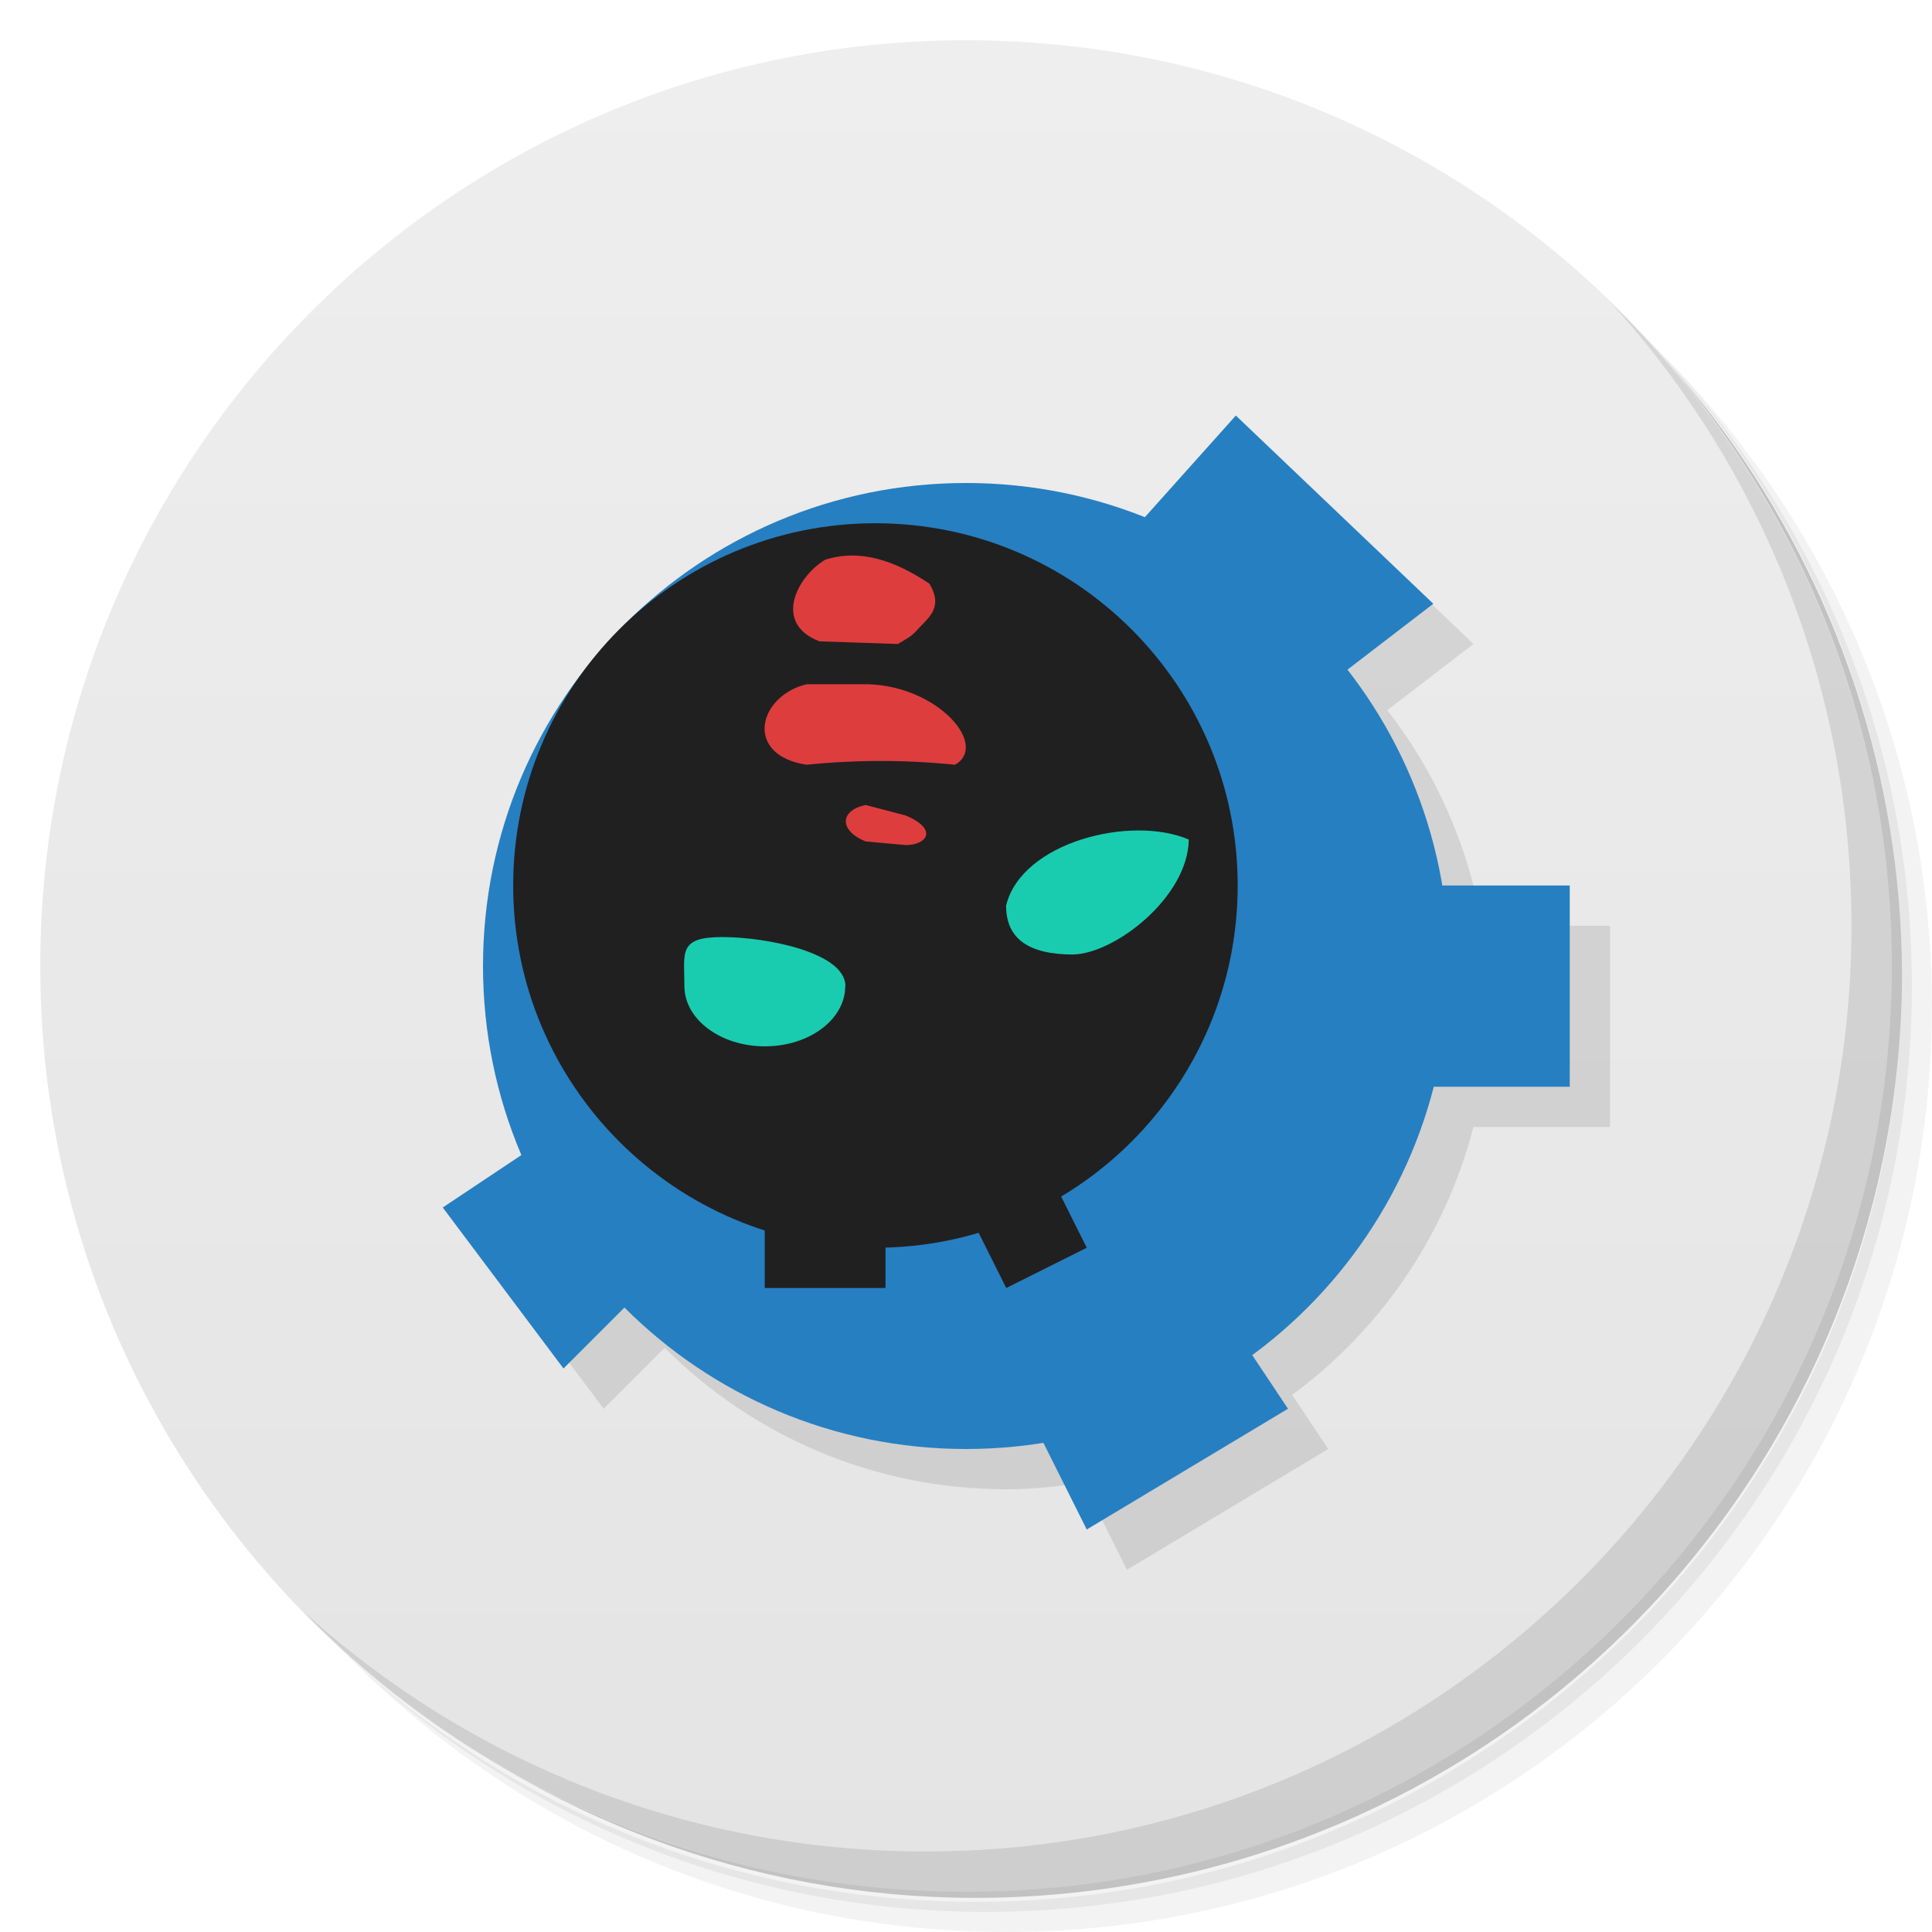
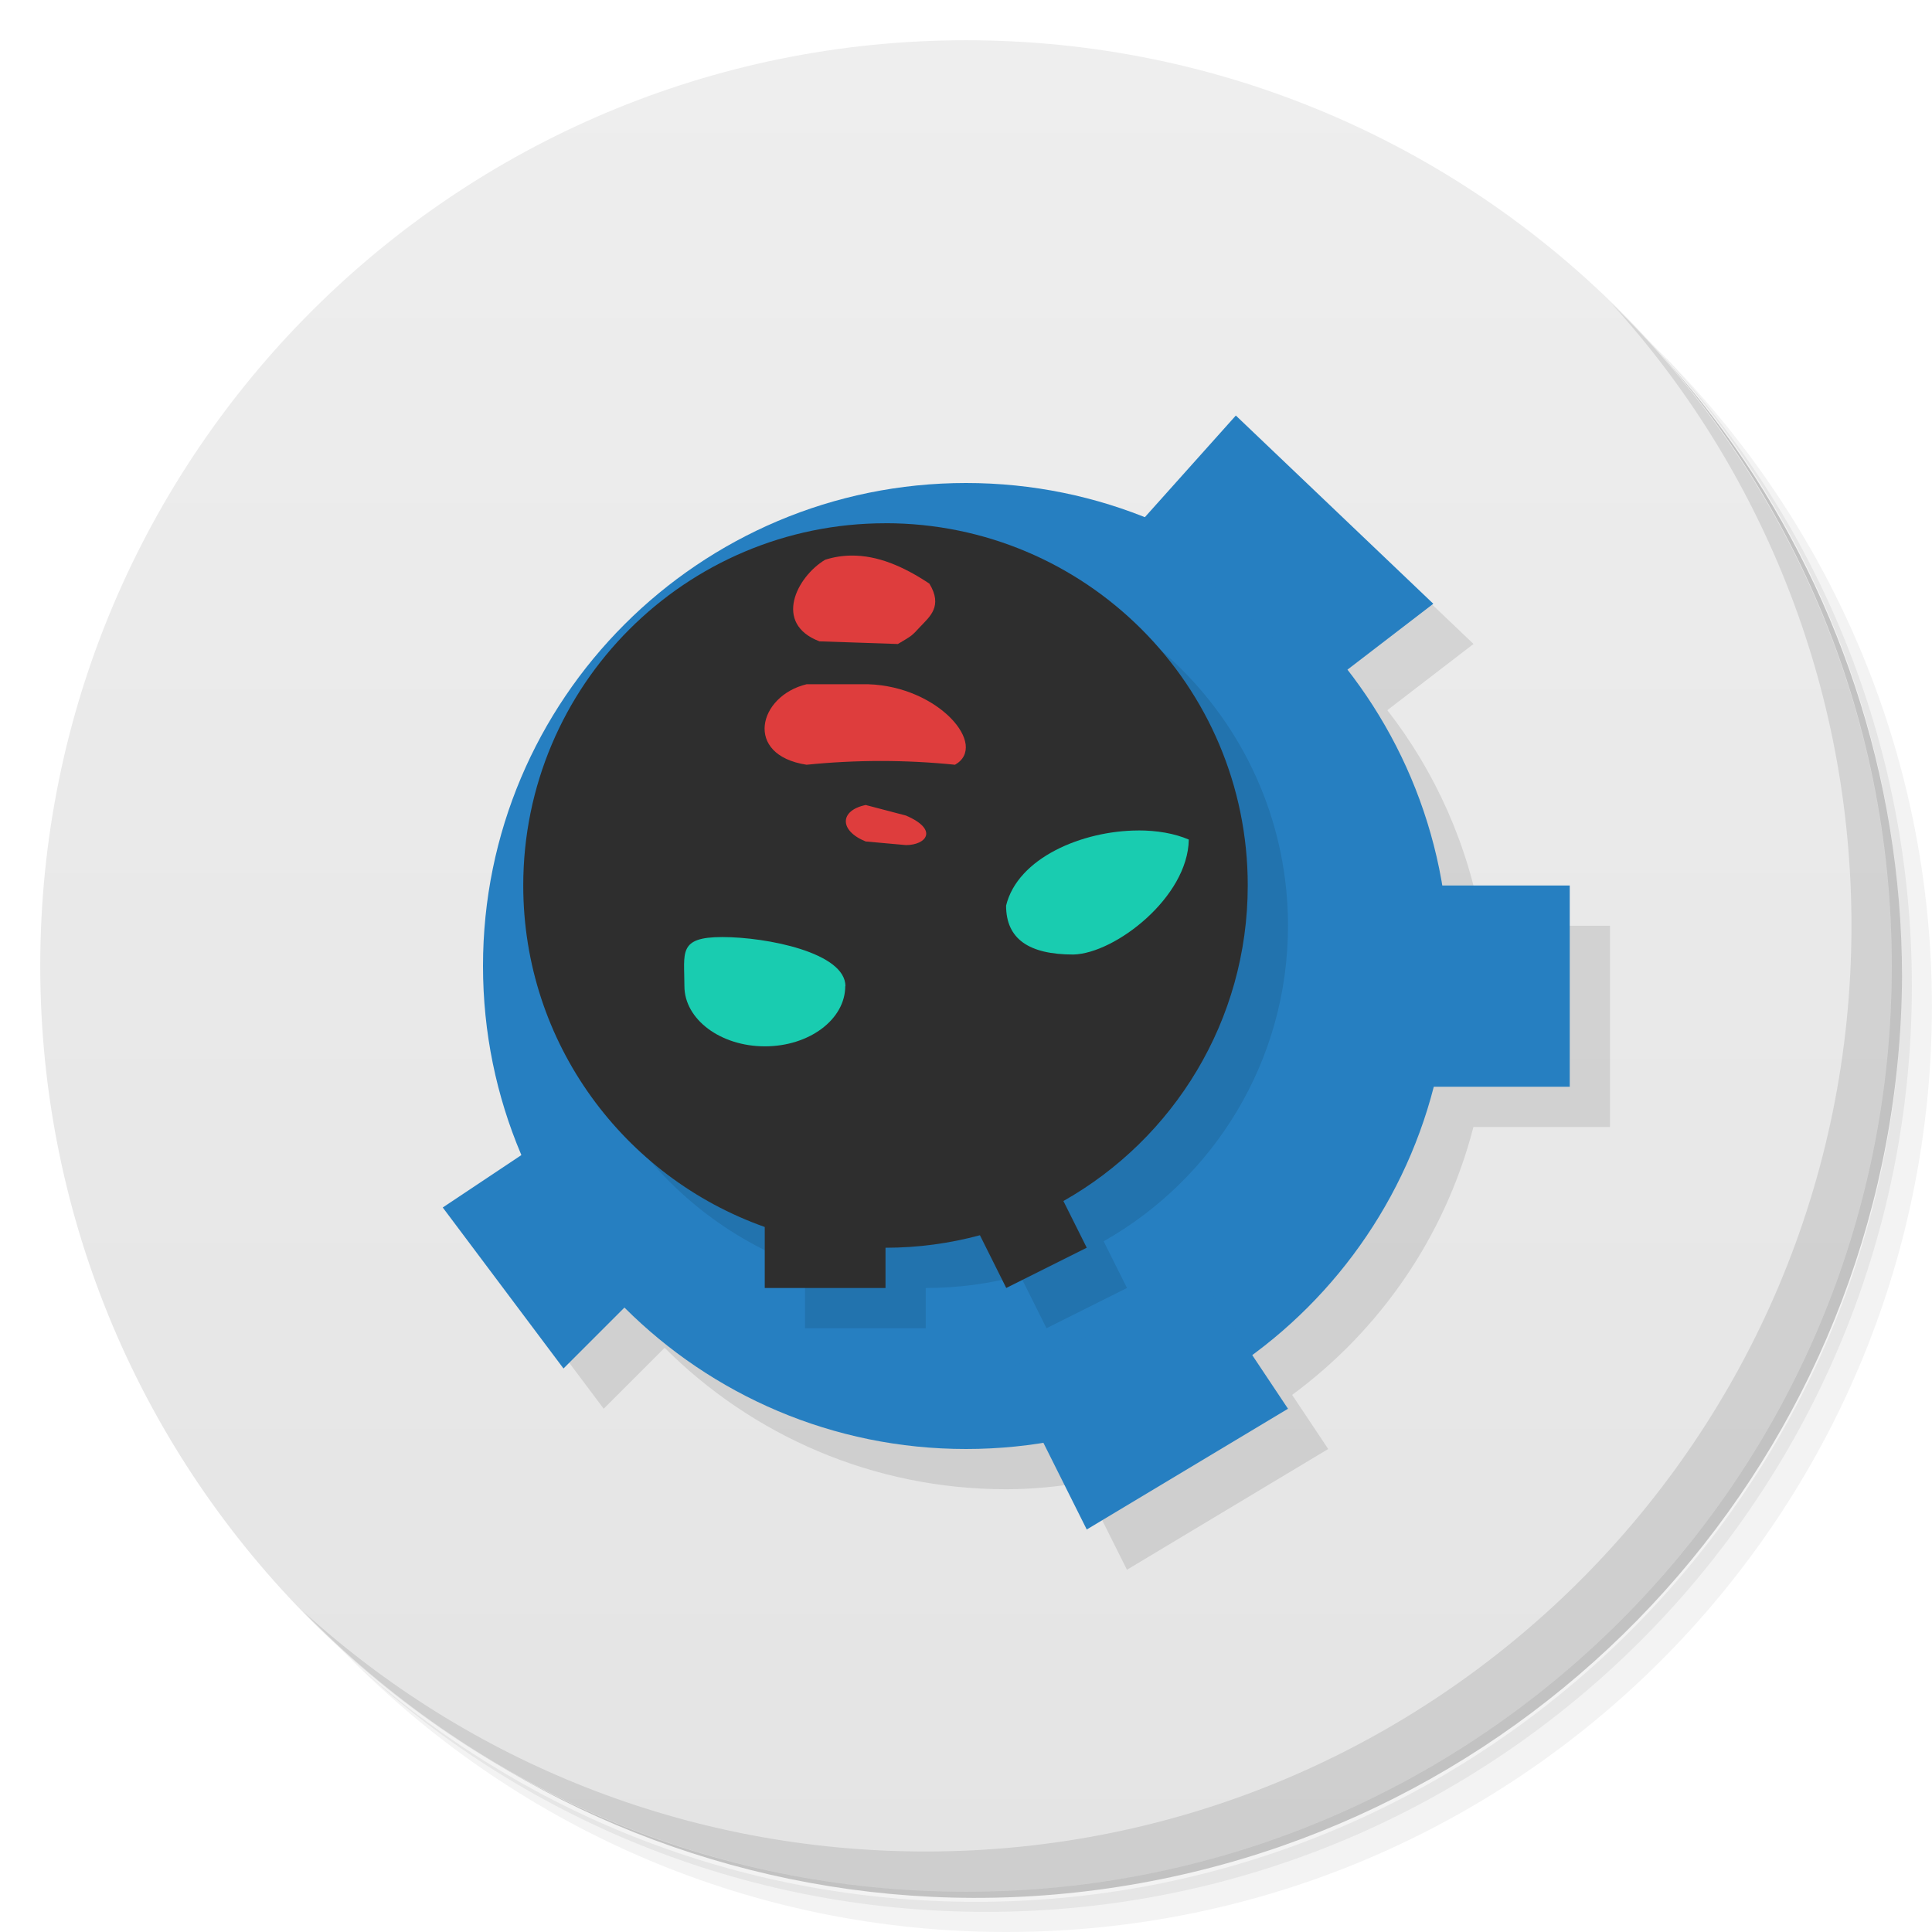
<svg xmlns="http://www.w3.org/2000/svg" version="1.1" viewBox="0 0 48 48">
  <defs>
    <linearGradient id="bg" x1="1" x2="47" gradientTransform="matrix(0 -1 1 0 -1.5e-6 48)" gradientUnits="userSpaceOnUse">
      <stop style="stop-color:#e4e4e4" offset="0" />
      <stop style="stop-color:#eee" offset="1" />
    </linearGradient>
  </defs>
  <path d="m36.31 5c5.859 4.062 9.688 10.831 9.688 18.5 0 12.426-10.07 22.5-22.5 22.5-7.669 0-14.438-3.828-18.5-9.688 1.037 1.822 2.306 3.499 3.781 4.969 4.085 3.712 9.514 5.969 15.469 5.969 12.703 0 23-10.298 23-23 0-5.954-2.256-11.384-5.969-15.469-1.469-1.475-3.147-2.744-4.969-3.781zm4.969 3.781c3.854 4.113 6.219 9.637 6.219 15.719 0 12.703-10.297 23-23 23-6.081 0-11.606-2.364-15.719-6.219 4.16 4.144 9.883 6.719 16.219 6.719 12.703 0 23-10.298 23-23 0-6.335-2.575-12.06-6.719-16.219z" style="opacity:.05" />
  <path d="m41.28 8.781c3.712 4.085 5.969 9.514 5.969 15.469 0 12.703-10.297 23-23 23-5.954 0-11.384-2.256-15.469-5.969 4.113 3.854 9.637 6.219 15.719 6.219 12.703 0 23-10.298 23-23 0-6.081-2.364-11.606-6.219-15.719z" style="opacity:.1" />
  <path d="m31.25 2.375c8.615 3.154 14.75 11.417 14.75 21.13 0 12.426-10.07 22.5-22.5 22.5-9.708 0-17.971-6.135-21.12-14.75a23 23 0 0 0 44.875-7 23 23 0 0 0-16-21.875z" style="opacity:.2" />
  <path d="m24 1c12.703 0 23 10.297 23 23s-10.297 23-23 23-23-10.297-23-23 10.297-23 23-23z" style="fill:url(#bg)" />
  <g transform="translate(1,1)">
    <g style="opacity:.1">
      <path transform="translate(-1,-1)" d="m31.703 11.324-2.268 2.533c-1.373-0.547-2.867-0.857-4.436-0.857-6.629 0-12 5.371-12 12 0 1.667 0.341 3.255 0.955 4.697l-1.955 1.303 3 4 1.514-1.514c2.171 2.171 5.172 3.514 8.486 3.514 0.654 0 1.29-0.067 1.916-0.168l1.084 2.168 5-3-0.896-1.344c2.189-1.613 3.805-3.946 4.504-6.656h3.393v-5h-3.18c-0.336-1.996-1.16-3.823-2.352-5.356l2.141-1.645-4.906-4.676z" />
    </g>
  </g>
  <path d="m36 24c0 6.629-5.371 12-12 12s-12-5.371-12-12 5.371-12 12-12 12 5.371 12 12" style="fill:#267fc1" />
-   <path d="m30.75 22c0 4.969-4.03 9-9 9-4.969 0-9-4.03-9-9 0-4.969 4.03-9 9-9 4.969 0 9 4.03 9 9" style="fill:#202020" />
+   <path d="m23 14c-4.97 0-9 4.031-9 9 0 3.918 2.506 7.248 6 8.484v1.516h3v-1c0.811 0 1.598-0.109 2.346-0.311l0.654 1.31 2-1-0.58-1.16c2.733-1.545 4.58-4.477 4.58-7.84 0-4.97-4.031-9-9-9z" style="opacity:.1" />
+   <path d="m22 13c-4.97 0-9 4.031-9 9 0 3.918 2.506 7.248 6 8.484v1.516h3v-1c0.811 0 1.598-0.109 2.346-0.311l0.654 1.31 2-1-0.58-1.16c2.733-1.545 4.58-4.477 4.58-7.84 0-4.97-4.031-9-9-9z" style="fill:#2e2e2e" />
  <path d="m28.309 13 2.395-2.676 4.906 4.676-2.605 2" style="fill:#267fc1" />
  <path d="m35 22v5h4v-5" style="fill:#267fc1" />
  <path d="m25 34 2 4 5-3-2-3" style="fill:#267fc1" />
  <path d="m14 28-3 2 3 4 2-2" style="fill:#267fc1" />
-   <path d="m21 24.5c0 0.828-0.895 1.496-1.996 1.496-1.105 0-2-0.672-2-1.496 0-0.832-0.164-1.219 0.941-1.219s3.059 0.387 3.059 1.219" style="fill:#19ccb0" />
-   <path d="m26.668 23.715c-1.105 0-1.672-0.387-1.672-1.215 0.383-1.582 3.113-2.258 4.539-1.641-0.02 1.43-1.828 2.828-2.867 2.855" style="fill:#19ccb0" />
-   <path d="m20.5 13.906c0.871-0.273 1.723 0.016 2.59 0.594 0.344 0.563 0 0.828-0.223 1.066-0.219 0.238-0.203 0.223-0.559 0.434l-1.949-0.066c-1.156-0.441-0.566-1.602 0.141-2.027" style="fill:#de3d3d" />
-   <path d="m20.04 17h1.531c1.754 0.055 2.996 1.523 2.156 2-1.23-0.125-2.457-0.125-3.688 0-1.57-0.242-1.199-1.711 0-2" style="fill:#de3d3d" />
-   <path d="m21.508 20 1 0.262c0.824 0.355 0.5 0.734 0 0.734l-1-0.09c-0.66-0.266-0.656-0.77 0-0.906" style="fill:#de3d3d" />
-   <path d="m24 30 1 2 2-1-1-2" style="fill:#202020" />
-   <path d="m19 29v3h3v-3" style="fill:#202020" />
+   <path d="m28.277 20.633c-1.387 0.004-2.994 0.681-3.281 1.867 0 0.828 0.567 1.215 1.672 1.215 1.039-0.027 2.847-1.425 2.867-2.856-0.356-0.154-0.795-0.228-1.258-0.227zm-10.332 2.648c-1.105 0-0.941 0.387-0.941 1.219 0 0.824 0.895 1.496 2 1.496 1.101 0 1.996-0.668 1.996-1.496h0.004c0-0.832-1.954-1.219-3.059-1.219z" style="fill:#19ccb0" />
+   <path d="m21.15 13.803c-0.216 0.002-0.433 0.035-0.65 0.104-0.707 0.425-1.297 1.586-0.141 2.027l1.949 0.066c0.356-0.211 0.34-0.196 0.559-0.434 0.223-0.238 0.567-0.503 0.223-1.066-0.65-0.433-1.292-0.704-1.94-0.697zm-1.111 3.197c-1.199 0.289-1.57 1.758 0 2 1.231-0.125 2.458-0.125 3.688 0 0.84-0.477-0.402-1.945-2.156-2h-1.531zm1.469 3c-0.656 0.136-0.66 0.64 0 0.906l1 0.09c0.5 0 0.824-0.379 0-0.734l-1-0.262z" style="fill:#de3d3d" />
  <path d="m40.03 7.531c3.712 4.084 5.969 9.514 5.969 15.469 0 12.703-10.297 23-23 23-5.954 0-11.384-2.256-15.469-5.969 4.178 4.291 10.01 6.969 16.469 6.969 12.703 0 23-10.298 23-23 0-6.462-2.677-12.291-6.969-16.469z" style="opacity:.1" />
</svg>
